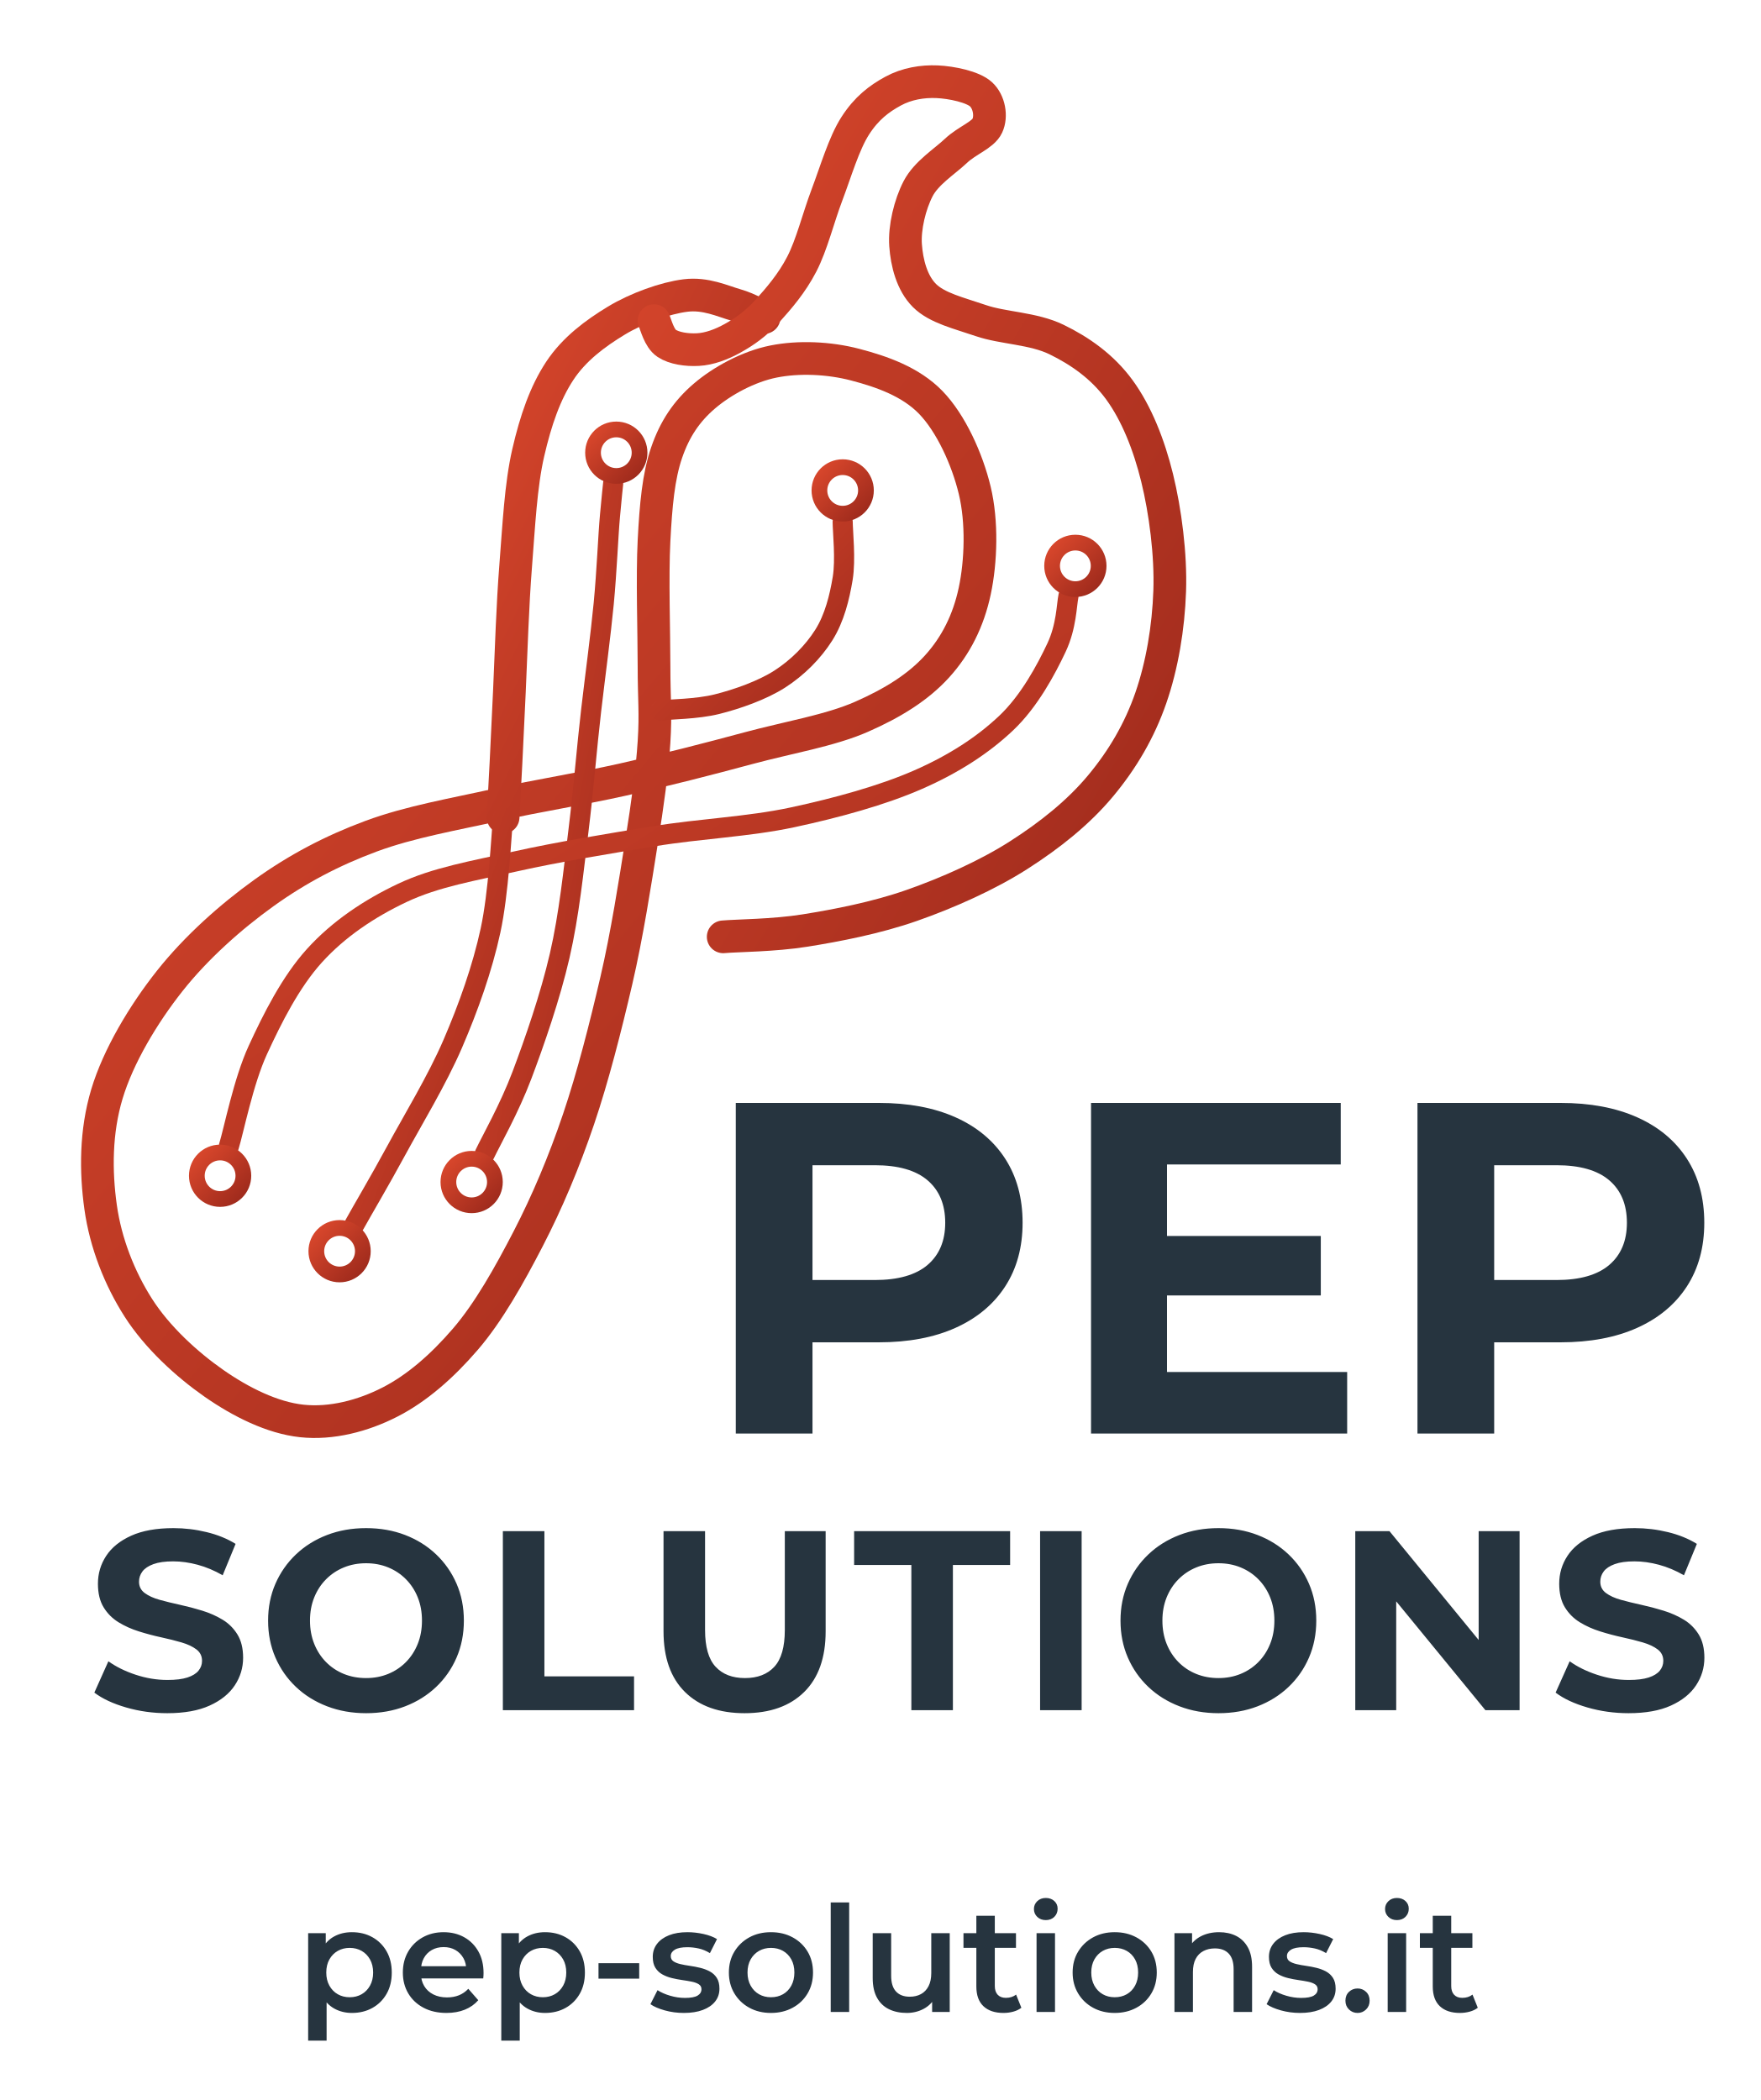
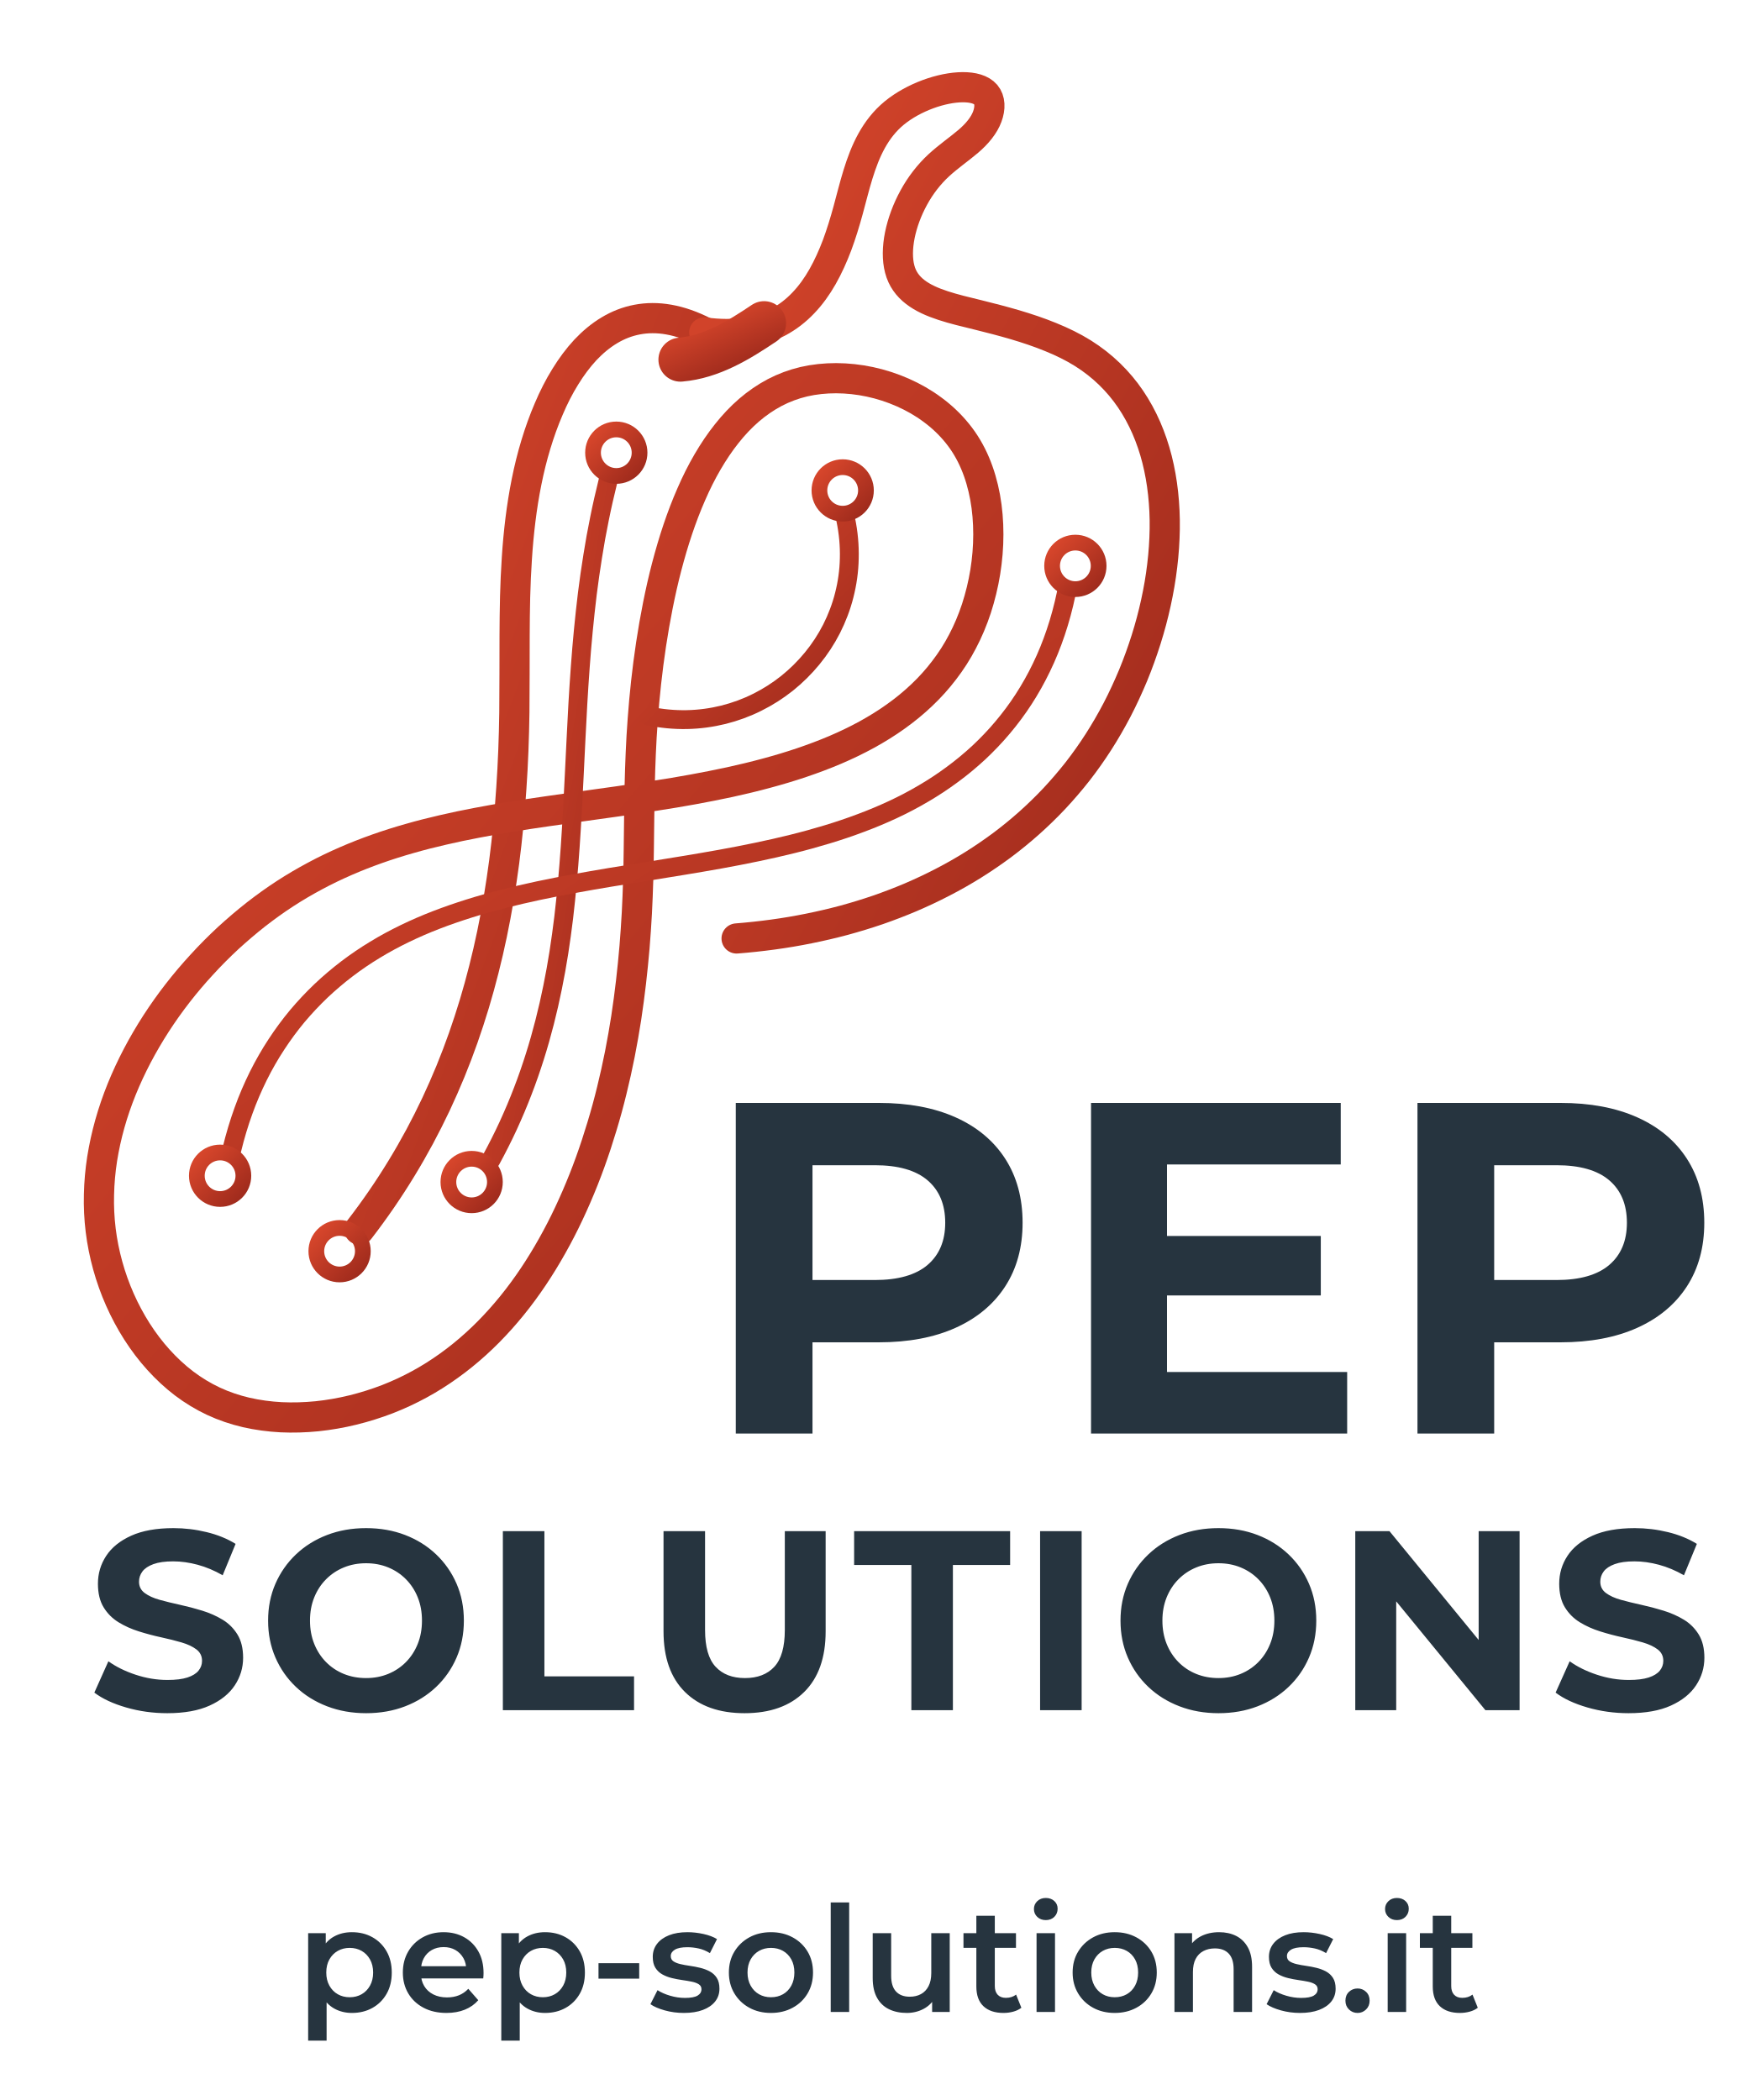
<svg xmlns="http://www.w3.org/2000/svg" viewBox="82 162 280 334" fill="none" stroke-linecap="round" stroke-linejoin="round">
  <defs>
    <linearGradient id="g" x1="0" y1="0" x2="1" y2="1">
      <stop offset="0" stop-color="#D9472C" />
      <stop offset="1" stop-color="#9E2A1C" />
    </linearGradient>
  </defs>
  <g transform="translate(86 168)">
-     <g stroke="url(#g)" stroke-width="5.2" data-spesse="1">
-       <path d="M100 100 C100 94.7 99.7 85.7 100 80 C100.3 74.3 100.7 69.8 102 66 C103.3 62.2 105.2 59.4 108 57 C110.8 54.6 115 52.3 119 51.5 C123 50.7 127.8 50.9 132 52 C136.2 53.1 140.8 54.7 144 58 C147.2 61.3 149.8 67 151 72 C152.2 77 152 83.3 151 88 C150 92.7 148 96.7 145 100 C142 103.3 138 105.8 133 108 C128 110.2 121.3 111.3 115 113 C108.7 114.7 101.7 116.5 95 118 C88.3 119.5 81.7 120.5 75 122 C68.3 123.5 61.2 124.7 55 127 C48.8 129.3 43.3 132.2 38 136 C32.7 139.8 27.2 144.7 23 150 C18.8 155.3 14.8 162 13 168 C11.2 174 11.2 180.3 12 186 C12.8 191.7 15 197.3 18 202 C21 206.7 25.7 211 30 214 C34.3 217 39.3 219.5 44 220 C48.7 220.5 53.7 219.2 58 217 C62.3 214.8 66.3 211.3 70 207 C73.7 202.7 77 196.8 80 191 C83 185.2 85.7 178.8 88 172 C90.3 165.2 92.3 157.3 94 150 C95.7 142.7 97 134.3 98 128 C99 121.7 99.7 116.7 100 112 C100.3 107.3 100 105.3 100 100 Z" />
-       <path d="M76 124 C76.2 120.7 76.7 110.7 77 104 C77.3 97.3 77.5 90.3 78 84 C78.5 77.7 78.8 71.2 80 66 C81.2 60.8 82.7 56.5 85 53 C87.3 49.5 90.7 47 94 45 C97.3 43 101.8 41.4 105 41 C108.2 40.6 110.9 41.9 113 42.5 C115.1 43.1 116.8 44.2 117.5 44.5" />
-       <path d="M100 45 C100.3 45.6 100.8 47.8 102 48.6 C103.2 49.4 105.2 49.7 107 49.6 C108.8 49.5 110.7 48.8 112.5 47.8 C114.3 46.8 116.2 45.5 118 43.5 C119.8 41.5 121.9 39.1 123.5 36 C125.1 32.9 126.1 28.7 127.5 25 C128.9 21.3 130.2 16.8 132 14 C133.8 11.2 135.8 9.7 138 8.5 C140.2 7.3 142.7 6.9 145 7 C147.3 7.1 150.7 7.8 152 9 C153.3 10.2 153.7 12.5 153 14 C152.3 15.5 149.8 16.3 148 18 C146.2 19.7 143.3 21.5 142 24 C140.7 26.5 139.8 30.2 140 33 C140.2 35.8 141 39 143 41 C145 43 148.5 43.8 152 45 C155.5 46.2 160.3 46.2 164 48 C167.7 49.8 171.3 52.3 174 56 C176.7 59.7 178.7 64.7 180 70 C181.3 75.3 182.2 82.2 182 88 C181.8 93.8 180.8 99.8 179 105 C177.2 110.2 174.5 114.8 171 119 C167.5 123.2 163 126.8 158 130 C153 133.2 146.7 136 141 138 C135.3 140 129 141.2 124 142 C119 142.8 113.2 142.8 111 143" />
+     <g stroke="url(#g)" stroke-width="4.8" data-spesse="1">
+       <path d="M108.04 46.83 C106.04 45.8 104.15 45.15 102.36 44.83 C100.57 44.51 98.89 44.53 97.32 44.83 C95.74 45.13 94.27 45.71 92.89 46.54 C91.52 47.36 90.25 48.42 89.08 49.66 C87.92 50.91 86.85 52.35 85.88 53.93 C84.9 55.51 84.03 57.22 83.26 59.04 C82.48 60.85 81.8 62.75 81.21 64.7 C80.62 66.65 80.13 68.64 79.73 70.64 C79.33 72.63 79.01 74.65 78.76 76.67 C78.51 78.7 78.32 80.73 78.19 82.78 C78.05 84.82 77.97 86.87 77.91 88.92 C77.86 90.97 77.84 93.03 77.83 95.08 C77.82 97.13 77.82 99.18 77.82 101.23 C77.82 103.27 77.81 105.31 77.79 107.34 C77.76 109.37 77.71 111.38 77.63 113.39 C77.55 115.39 77.45 117.39 77.31 119.37 C77.18 121.35 77.02 123.32 76.83 125.28 C76.64 127.24 76.42 129.18 76.17 131.11 C75.91 133.04 75.63 134.96 75.31 136.87 C74.99 138.78 74.63 140.67 74.24 142.55 C73.85 144.43 73.42 146.29 72.95 148.14 C72.48 149.99 71.98 151.83 71.43 153.65 C70.88 155.47 70.29 157.28 69.66 159.07 C69.03 160.86 68.35 162.64 67.63 164.4 C66.91 166.16 66.14 167.9 65.33 169.63 C64.51 171.36 63.65 173.07 62.74 174.77 C61.83 176.46 60.87 178.14 59.85 179.81 C58.84 181.47 57.78 183.11 56.66 184.74 C55.54 186.37 54.37 187.98 53.14 189.57" />
+       <path d="M107.99 46.87 C110.42 47.2 112.59 47.2 114.53 46.91 C116.48 46.63 118.19 46.06 119.72 45.25 C121.24 44.45 122.57 43.41 123.74 42.18 C124.91 40.96 125.92 39.55 126.8 38 C127.68 36.45 128.44 34.76 129.11 32.99 C129.77 31.21 130.34 29.35 130.86 27.45 C131.38 25.55 131.85 23.62 132.43 21.74 C133.01 19.87 133.68 18.06 134.6 16.4 C135.52 14.74 136.68 13.23 138.21 11.97 C139.75 10.71 141.64 9.69 143.56 8.98 C145.48 8.27 147.43 7.88 149.07 7.87 C150.71 7.86 152.05 8.23 152.75 9.05 C153.45 9.88 153.5 11.18 152.99 12.55 C152.49 13.91 151.4 15.26 149.98 16.47 C148.56 17.68 146.85 18.85 145.29 20.28 C143.73 21.72 142.36 23.49 141.31 25.42 C140.25 27.35 139.49 29.42 139.09 31.39 C138.69 33.37 138.66 35.25 139.07 36.8 C139.47 38.35 140.34 39.52 141.53 40.44 C142.73 41.37 144.25 42.04 145.96 42.6 C147.67 43.16 149.56 43.61 151.5 44.08 C153.44 44.56 155.42 45.07 157.37 45.64 C159.32 46.22 161.25 46.86 163.07 47.61 C164.9 48.35 166.63 49.2 168.2 50.18 C169.76 51.16 171.17 52.27 172.43 53.49 C173.69 54.71 174.81 56.05 175.78 57.48 C176.75 58.91 177.58 60.44 178.28 62.04 C178.98 63.65 179.55 65.33 179.99 67.07 C180.43 68.82 180.75 70.62 180.95 72.47 C181.15 74.33 181.24 76.22 181.21 78.14 C181.18 80.06 181.05 82.01 180.81 83.97 C180.58 85.93 180.24 87.9 179.81 89.86 C179.38 91.83 178.86 93.78 178.25 95.71 C177.64 97.64 176.95 99.55 176.18 101.42 C175.4 103.28 174.56 105.11 173.64 106.88 C172.72 108.64 171.73 110.35 170.68 111.99 C169.63 113.63 168.52 115.19 167.35 116.7 C166.17 118.2 164.94 119.63 163.66 121 C162.37 122.37 161.03 123.67 159.64 124.91 C158.25 126.15 156.81 127.32 155.33 128.43 C153.84 129.53 152.31 130.58 150.74 131.56 C149.17 132.54 147.55 133.46 145.9 134.31 C144.25 135.17 142.56 135.96 140.84 136.7 C139.12 137.43 137.37 138.1 135.59 138.72 C133.8 139.33 131.99 139.88 130.16 140.38 C128.33 140.87 126.47 141.3 124.59 141.68 C122.71 142.06 120.82 142.38 118.9 142.64 C116.99 142.9 115.06 143.11 113.13 143.26" />
+       <path d="M98.21 108.37 C98.35 106.49 98.52 104.54 98.74 102.55 C98.96 100.56 99.22 98.53 99.53 96.48 C99.84 94.43 100.2 92.36 100.61 90.3 C101.02 88.24 101.48 86.19 102.01 84.16 C102.54 82.14 103.12 80.15 103.77 78.22 C104.42 76.28 105.14 74.4 105.93 72.6 C106.71 70.8 107.57 69.08 108.51 67.47 C109.45 65.86 110.46 64.35 111.56 62.97 C112.65 61.59 113.83 60.34 115.1 59.24 C116.37 58.15 117.73 57.21 119.18 56.44 C120.63 55.68 122.18 55.1 123.82 54.71 C125.47 54.33 127.2 54.15 128.97 54.15 C130.74 54.16 132.54 54.35 134.32 54.73 C136.1 55.11 137.86 55.68 139.54 56.42 C141.22 57.16 142.82 58.07 144.28 59.16 C145.75 60.24 147.08 61.5 148.22 62.91 C149.37 64.33 150.31 65.91 151.04 67.63 C151.77 69.34 152.3 71.18 152.65 73.09 C153 75.01 153.16 76.99 153.16 78.99 C153.16 80.99 152.99 83.01 152.67 84.99 C152.35 86.97 151.87 88.91 151.27 90.77 C150.66 92.62 149.92 94.38 149.06 96.01 C148.21 97.65 147.23 99.17 146.14 100.59 C145.06 102.01 143.87 103.33 142.58 104.55 C141.3 105.77 139.92 106.9 138.46 107.94 C137 108.99 135.46 109.94 133.85 110.83 C132.24 111.71 130.56 112.52 128.83 113.26 C127.09 114 125.3 114.67 123.47 115.29 C121.64 115.91 119.76 116.47 117.86 116.98 C115.95 117.5 114.02 117.96 112.06 118.39 C110.11 118.81 108.14 119.2 106.16 119.56 C104.19 119.92 102.21 120.25 100.24 120.55 C98.26 120.86 96.3 121.15 94.36 121.43 C92.41 121.71 90.48 121.98 88.57 122.24 C86.65 122.51 84.76 122.77 82.88 123.05 C80.99 123.32 79.13 123.6 77.29 123.9 C75.44 124.2 73.61 124.52 71.8 124.87 C69.99 125.21 68.2 125.59 66.43 126 C64.65 126.41 62.9 126.85 61.17 127.35 C59.43 127.84 57.72 128.38 56.02 128.98 C54.33 129.58 52.65 130.23 51 130.95 C49.35 131.67 47.71 132.45 46.1 133.32 C44.49 134.18 42.9 135.11 41.33 136.13 C39.76 137.15 38.22 138.26 36.7 139.44 C35.19 140.63 33.71 141.89 32.27 143.21 C30.84 144.54 29.44 145.94 28.11 147.4 C26.77 148.85 25.48 150.37 24.26 151.94 C23.04 153.51 21.89 155.13 20.81 156.8 C19.74 158.46 18.74 160.17 17.82 161.92 C16.91 163.66 16.08 165.44 15.35 167.24 C14.62 169.05 13.99 170.88 13.47 172.73 C12.95 174.58 12.54 176.45 12.24 178.33 C11.95 180.21 11.78 182.1 11.74 183.99 C11.69 185.88 11.78 187.77 12.01 189.66 C12.24 191.55 12.62 193.43 13.13 195.28 C13.64 197.13 14.29 198.95 15.07 200.71 C15.85 202.47 16.76 204.17 17.78 205.77 C18.81 207.38 19.95 208.89 21.21 210.28 C22.46 211.66 23.82 212.93 25.28 214.04 C26.75 215.15 28.31 216.1 29.96 216.87 C31.61 217.64 33.36 218.23 35.16 218.65 C36.96 219.06 38.82 219.31 40.7 219.41 C42.59 219.5 44.51 219.44 46.42 219.25 C48.33 219.05 50.23 218.72 52.11 218.26 C53.98 217.8 55.82 217.22 57.59 216.54 C59.36 215.85 61.06 215.06 62.69 214.17 C64.33 213.28 65.89 212.29 67.39 211.21 C68.89 210.14 70.32 208.97 71.69 207.73 C73.06 206.49 74.37 205.16 75.61 203.77 C76.85 202.38 78.04 200.92 79.16 199.39 C80.28 197.87 81.34 196.29 82.34 194.65 C83.34 193.02 84.29 191.33 85.18 189.6 C86.07 187.88 86.9 186.1 87.68 184.3 C88.46 182.5 89.19 180.66 89.86 178.8 C90.53 176.94 91.15 175.05 91.72 173.15 C92.3 171.25 92.82 169.34 93.29 167.41 C93.76 165.49 94.19 163.57 94.57 161.64 C94.95 159.72 95.28 157.8 95.58 155.89 C95.87 153.98 96.12 152.09 96.34 150.21 C96.56 148.33 96.74 146.47 96.9 144.63 C97.05 142.8 97.17 140.99 97.27 139.22 C97.36 137.44 97.43 135.71 97.48 134.01 C97.53 132.3 97.56 130.63 97.58 128.98 C97.61 127.32 97.62 125.67 97.64 124.01 C97.66 122.36 97.68 120.69 97.72 119 C97.76 117.31 97.81 115.59 97.89 113.83 C97.96 112.06 98.07 110.25 98.21 108.37 Z" />
    </g>
-     <g stroke="url(#g)" stroke-width="3.2" data-piste="1">
-       <path d="M93.5 70.9 C93.4 71.8 93.3 72.8 93 76 C92.7 79.2 92.5 84.8 92 90 C91.5 95.2 90.7 101 90 107 C89.3 113 88.8 119.5 88 126 C87.2 132.5 86.5 139.5 85 146 C83.5 152.5 81 159.7 79 165 C77 170.3 74.1 175.4 73.1 177.5" />
-       <path d="M165.9 88.8 C165.6 90.2 165.6 93.6 164 97 C162.4 100.4 159.7 105.5 156 109 C152.3 112.5 147.7 115.5 142 118 C136.3 120.5 129 122.5 122 124 C115 125.5 107.3 125.8 100 127 C92.7 128.2 84.7 129.5 78 131 C71.3 132.5 65.3 133.5 60 136 C54.7 138.5 49.8 141.8 46 146 C42.2 150.2 39.3 156 37 161 C34.7 166 33.2 173.7 32.4 176.3" />
-       <path d="M130 77 C130 78.5 130.5 83 130 86 C129.5 89 128.7 92.3 127 95 C125.3 97.7 122.8 100.2 120 102 C117.2 103.8 113.2 105.2 110 106 C106.8 106.8 102.5 106.8 101 107" />
-       <path d="M76 124 C75.7 127 75.3 136 74 142 C72.7 148 70.5 154.2 68 160 C65.5 165.8 61.6 172.2 59 177 C56.4 181.8 53.5 186.7 52.4 188.7" />
+     <g stroke="url(#g)" stroke-width="7.0" data-linguetta="1">
+       <path d="M117.5 45.4 C115.5 46.74 113.41 48.09 111.2 49.15 C108.99 50.21 106.67 50.99 104.2 51.2" />
+     </g>
+     <g stroke="url(#g)" stroke-width="3.0" data-piste="1">
+       <path d="M92.69 70.46 C92.19 72.48 91.73 74.49 91.33 76.49 C90.92 78.49 90.56 80.48 90.25 82.46 C89.93 84.44 89.65 86.42 89.4 88.39 C89.16 90.36 88.95 92.31 88.76 94.27 C88.57 96.22 88.41 98.17 88.27 100.1 C88.13 102.04 88 103.97 87.89 105.9 C87.78 107.82 87.68 109.74 87.59 111.65 C87.49 113.57 87.4 115.47 87.31 117.37 C87.21 119.27 87.12 121.17 87.02 123.06 C86.91 124.94 86.8 126.83 86.67 128.71 C86.54 130.59 86.39 132.46 86.22 134.33 C86.05 136.2 85.86 138.06 85.64 139.92 C85.41 141.78 85.16 143.64 84.87 145.49 C84.58 147.34 84.25 149.19 83.87 151.04 C83.5 152.88 83.08 154.72 82.61 156.56 C82.14 158.4 81.62 160.24 81.04 162.07 C80.46 163.9 79.83 165.73 79.12 167.56 C78.42 169.39 77.65 171.21 76.81 173.04 C75.97 174.86 75.05 176.68 74.06 178.5" />
+       <path d="M165.55 88.39 C165.1 90.55 164.54 92.61 163.88 94.57 C163.22 96.53 162.46 98.4 161.6 100.17 C160.75 101.94 159.8 103.62 158.77 105.21 C157.74 106.8 156.62 108.3 155.43 109.71 C154.24 111.13 152.97 112.45 151.64 113.7 C150.3 114.94 148.9 116.1 147.43 117.18 C145.97 118.26 144.45 119.27 142.87 120.19 C141.3 121.12 139.68 121.97 138.01 122.75 C136.34 123.53 134.62 124.25 132.87 124.9 C131.12 125.56 129.34 126.16 127.52 126.71 C125.7 127.26 123.86 127.77 121.99 128.23 C120.12 128.7 118.22 129.12 116.31 129.52 C114.41 129.92 112.48 130.29 110.55 130.64 C108.61 130.99 106.67 131.32 104.73 131.64 C102.78 131.96 100.83 132.27 98.89 132.59 C96.94 132.9 95 133.21 93.07 133.53 C91.13 133.85 89.2 134.19 87.29 134.54 C85.38 134.89 83.48 135.26 81.6 135.66 C79.73 136.06 77.87 136.49 76.03 136.96 C74.2 137.43 72.39 137.93 70.62 138.49 C68.84 139.05 67.1 139.65 65.39 140.31 C63.68 140.97 62.01 141.69 60.38 142.48 C58.75 143.27 57.17 144.12 55.63 145.06 C54.09 145.99 52.6 147 51.17 148.09 C49.74 149.18 48.36 150.35 47.04 151.6 C45.73 152.85 44.48 154.18 43.29 155.59 C42.11 157.01 41 158.51 39.96 160.1 C38.92 161.68 37.96 163.36 37.08 165.12 C36.21 166.88 35.41 168.73 34.71 170.68 C34.01 172.62 33.4 174.65 32.88 176.78" />
+       <path d="M130.48 76.62 C130.92 78.73 131.1 80.79 131.05 82.81 C131.01 84.82 130.73 86.77 130.25 88.65 C129.78 90.52 129.09 92.31 128.24 94 C127.38 95.69 126.34 97.27 125.15 98.72 C123.96 100.17 122.62 101.5 121.16 102.67 C119.69 103.84 118.1 104.86 116.4 105.7 C114.71 106.55 112.91 107.21 111.04 107.68 C109.17 108.14 107.23 108.41 105.23 108.45 C103.24 108.49 101.19 108.3 99.12 107.87" />
    </g>
    <g stroke="url(#g)" stroke-width="2.5" data-nodi="1">
      <circle cx="94" cy="66" r="3.7" />
+       <circle cx="130" cy="72" r="3.7" />
      <circle cx="167" cy="84" r="3.7" />
-       <circle cx="130" cy="72" r="3.7" />
      <circle cx="31" cy="181" r="3.7" />
      <circle cx="50" cy="193" r="3.7" />
      <circle cx="71" cy="182" r="3.7" />
    </g>
  </g>
  <g fill="#26343F">
    <path transform="translate(192.77 390.00) scale(0.07512)" d="M82.946 0.0V-700.0H385.552Q479.932 -700.0 548.113 -669.509Q616.294 -639.017 653.183 -581.931Q690.071 -524.844 690.071 -446.258Q690.071 -368.275 653.183 -311.387Q616.294 -254.499 548.113 -223.809Q479.932 -193.119 385.552 -193.119H172.915L245.331 -265.759V0.0ZM245.331 -248.207 172.915 -325.037H377.19Q451.533 -325.037 488.911 -356.993Q526.289 -388.949 526.289 -446.258Q526.289 -504.17 488.911 -536.126Q451.533 -568.082 377.19 -568.082H172.915L245.331 -644.912ZM834.946 0.0V-700.0H1363.518V-569.669H995.745V-130.331H1377.122V0.0ZM983.969 -292.326V-418.277H1321.312V-292.326ZM1525.946 0.0V-700.0H1828.552Q1922.932 -700.0 1991.113 -669.509Q2059.294 -639.017 2096.183 -581.931Q2133.071 -524.844 2133.071 -446.258Q2133.071 -368.275 2096.183 -311.387Q2059.294 -254.499 1991.113 -223.809Q1922.932 -193.119 1828.552 -193.119H1615.915L1688.331 -265.759V0.0ZM1688.331 -248.207 1615.915 -325.037H1820.19Q1894.533 -325.037 1931.911 -356.993Q1969.289 -388.949 1969.289 -446.258Q1969.289 -504.17 1931.911 -536.126Q1894.533 -568.082 1820.19 -568.082H1615.915L1688.331 -644.912Z" />
    <path transform="translate(95.86 434.00) scale(0.04068)" d="M313.173 11.776Q229.397 11.776 152.224 -10.637Q75.051 -33.051 28.085 -68.671L82.966 -191.192Q127.535 -159.175 189.337 -138.658Q251.139 -118.141 313.966 -118.141Q362.448 -118.141 391.904 -127.77Q421.36 -137.399 435.187 -154.347Q449.014 -171.294 449.014 -192.949Q449.014 -221.0 426.808 -237.732Q404.601 -254.465 368.592 -264.982Q332.584 -275.499 289.17 -284.904Q245.757 -294.309 202.145 -308.007Q158.533 -321.706 122.524 -343.8Q86.516 -365.895 64.309 -402.188Q42.102 -438.482 42.102 -494.482Q42.102 -554.051 74.378 -603.327Q106.654 -652.603 172.215 -682.19Q237.776 -711.776 337.329 -711.776Q402.898 -711.776 467.071 -696.173Q531.243 -680.569 580.209 -650.173L529.725 -527.445Q481.346 -555.255 431.94 -568.557Q382.535 -581.859 335.932 -581.859Q288.657 -581.859 259.003 -571.031Q229.348 -560.204 216.021 -542.36Q202.694 -524.516 202.694 -502.258Q202.694 -474.603 224.9 -458.069Q247.107 -441.535 283.116 -431.518Q319.124 -421.501 362.736 -411.993Q406.348 -402.484 449.762 -389.088Q493.175 -375.691 529.184 -353.898Q565.192 -332.105 587.399 -296.01Q609.606 -259.915 609.606 -204.915Q609.606 -146.346 577.028 -97.069Q544.45 -47.793 478.786 -18.009Q413.122 11.776 313.173 11.776ZM1090.519 11.776Q1007.866 11.776 937.648 -15.224Q867.431 -42.224 815.939 -91.12Q764.448 -140.017 735.853 -205.953Q707.258 -271.888 707.258 -350.187Q707.258 -428.486 735.854 -494.149Q764.45 -559.813 816.017 -608.882Q867.584 -657.95 937.565 -684.863Q1007.546 -711.776 1090.19 -711.776Q1173.173 -711.776 1242.811 -684.971Q1312.449 -658.165 1363.887 -609.291Q1415.326 -560.416 1443.922 -494.544Q1472.518 -428.673 1472.518 -350.127Q1472.518 -271.581 1443.923 -205.497Q1415.329 -139.414 1363.889 -90.624Q1312.449 -41.835 1242.811 -15.029Q1173.173 11.776 1090.519 11.776ZM1090.172 -125.521Q1137.068 -125.521 1176.776 -141.835Q1216.483 -158.148 1246.085 -188.101Q1275.686 -218.054 1292.211 -259.183Q1308.737 -300.313 1308.737 -350.182Q1308.737 -400.051 1292.279 -440.947Q1275.821 -481.843 1246.191 -511.829Q1216.561 -541.815 1176.832 -558.147Q1137.104 -574.479 1090.208 -574.479Q1043.312 -574.479 1003.425 -558.127Q963.538 -541.776 933.804 -511.754Q904.07 -481.732 887.555 -440.789Q871.039 -399.846 871.039 -350.199Q871.039 -300.552 887.527 -259.423Q904.014 -218.293 933.698 -188.131Q963.382 -157.969 1003.329 -141.745Q1043.276 -125.521 1090.172 -125.521ZM1624.946 0.0V-700.0H1787.331V-132.314H2137.725V0.0ZM2569.81 11.776Q2420.878 11.776 2336.912 -71.0Q2252.946 -153.776 2252.946 -308.363V-700.0H2415.331V-313.552Q2415.331 -214.243 2456.399 -169.882Q2497.467 -125.521 2571.207 -125.521Q2645.343 -125.521 2686.213 -169.882Q2727.082 -214.243 2727.082 -313.552V-700.0H2886.674V-308.363Q2886.674 -153.776 2802.708 -71.0Q2718.742 11.776 2569.81 11.776ZM3221.706 0.0V-567.686H2998.0V-700H3607.796V-567.686H3384.09V0.0ZM3724.946 0.0V-700.0H3887.331V0.0ZM4422.519 11.776Q4339.866 11.776 4269.648 -15.224Q4199.431 -42.224 4147.939 -91.12Q4096.448 -140.017 4067.853 -205.953Q4039.258 -271.888 4039.258 -350.187Q4039.258 -428.486 4067.854 -494.149Q4096.45 -559.813 4148.017 -608.882Q4199.584 -657.95 4269.565 -684.863Q4339.546 -711.776 4422.19 -711.776Q4505.173 -711.776 4574.811 -684.971Q4644.449 -658.165 4695.887 -609.291Q4747.326 -560.416 4775.922 -494.544Q4804.518 -428.673 4804.518 -350.127Q4804.518 -271.581 4775.923 -205.497Q4747.329 -139.414 4695.889 -90.624Q4644.449 -41.835 4574.811 -15.029Q4505.173 11.776 4422.519 11.776ZM4422.172 -125.521Q4469.068 -125.521 4508.776 -141.835Q4548.483 -158.148 4578.085 -188.101Q4607.686 -218.054 4624.211 -259.183Q4640.737 -300.313 4640.737 -350.182Q4640.737 -400.051 4624.279 -440.947Q4607.821 -481.843 4578.191 -511.829Q4548.561 -541.815 4508.832 -558.147Q4469.104 -574.479 4422.208 -574.479Q4375.312 -574.479 4335.425 -558.127Q4295.538 -541.776 4265.804 -511.754Q4236.07 -481.732 4219.555 -440.789Q4203.039 -399.846 4203.039 -350.199Q4203.039 -300.552 4219.527 -259.423Q4236.014 -218.293 4265.698 -188.131Q4295.382 -157.969 4335.329 -141.745Q4375.276 -125.521 4422.172 -125.521ZM4956.946 0.0V-700.0H5090.606L5503.929 -195.558H5439.272V-700.0H5599.277V0.0H5465.618L5052.294 -504.442H5116.952V0.0ZM6025.173 11.776Q5941.397 11.776 5864.224 -10.637Q5787.051 -33.051 5740.085 -68.671L5794.966 -191.192Q5839.535 -159.175 5901.337 -138.658Q5963.139 -118.141 6025.966 -118.141Q6074.448 -118.141 6103.904 -127.77Q6133.36 -137.399 6147.187 -154.347Q6161.014 -171.294 6161.014 -192.949Q6161.014 -221.0 6138.808 -237.732Q6116.601 -254.465 6080.592 -264.982Q6044.584 -275.499 6001.17 -284.904Q5957.757 -294.309 5914.145 -308.007Q5870.533 -321.706 5834.524 -343.8Q5798.516 -365.895 5776.309 -402.188Q5754.102 -438.482 5754.102 -494.482Q5754.102 -554.051 5786.378 -603.327Q5818.654 -652.603 5884.215 -682.19Q5949.776 -711.776 6049.329 -711.776Q6114.898 -711.776 6179.071 -696.173Q6243.243 -680.569 6292.209 -650.173L6241.725 -527.445Q6193.346 -555.255 6143.94 -568.557Q6094.535 -581.859 6047.932 -581.859Q6000.657 -581.859 5971.003 -571.031Q5941.348 -560.204 5928.021 -542.36Q5914.694 -524.516 5914.694 -502.258Q5914.694 -474.603 5936.9 -458.069Q5959.107 -441.535 5995.116 -431.518Q6031.124 -421.501 6074.736 -411.993Q6118.348 -402.484 6161.762 -389.088Q6205.175 -375.691 6241.184 -353.898Q6277.192 -332.105 6299.399 -296.01Q6321.606 -259.915 6321.606 -204.915Q6321.606 -146.346 6289.028 -97.069Q6256.45 -47.793 6190.786 -18.009Q6125.122 11.776 6025.173 11.776Z" />
    <path transform="translate(129.07 482.00) scale(0.02348)" d="M378.431 6.517Q312.655 6.517 259.19 -23.112Q205.724 -52.741 174.582 -113.5Q143.44 -174.259 143.44 -266.905Q143.44 -360.681 173.517 -421.004Q203.595 -481.328 256.996 -510.892Q310.396 -540.457 378.431 -540.457Q456.526 -540.457 517.396 -506.392Q578.267 -472.328 613.396 -411.004Q648.526 -349.681 648.526 -266.905Q648.526 -184.129 613.396 -122.806Q578.267 -61.483 517.396 -27.483Q456.526 6.517 378.431 6.517ZM82.216 194.0V-533.94H201.44V-407.698L197.215 -266.034L207.215 -124.371V194.0ZM363.612 -99.827Q408.638 -99.827 444.31 -120.099Q479.983 -140.371 501.125 -178.302Q522.267 -216.233 522.267 -266.905Q522.267 -318.578 501.125 -356.073Q479.983 -393.569 444.31 -413.841Q408.638 -434.112 363.612 -434.112Q318.586 -434.112 282.914 -413.841Q247.241 -393.569 226.099 -356.073Q204.957 -318.578 204.957 -266.905Q204.957 -216.233 226.099 -178.302Q247.241 -140.371 282.914 -120.099Q318.586 -99.827 363.612 -99.827ZM1018.845 6.517Q930.164 6.517 863.5 -28.741Q796.836 -64.0 760.19 -125.888Q723.543 -187.776 723.543 -267.034Q723.543 -346.552 759.254 -408.375Q794.966 -470.198 857.629 -505.328Q920.293 -540.457 999.586 -540.457Q1077.974 -540.457 1139.073 -506.28Q1200.172 -472.103 1235.142 -409.974Q1270.112 -347.845 1270.112 -263.552Q1270.112 -255.905 1269.547 -245.759Q1268.983 -235.612 1267.983 -227.095H823.474V-309.974H1201.966L1152.664 -283.586Q1153.535 -329.517 1133.763 -364.642Q1113.991 -399.767 1079.625 -419.668Q1045.259 -439.569 999.845 -439.569Q954.431 -439.569 919.565 -419.668Q884.698 -399.767 865.427 -364.207Q846.155 -328.647 846.155 -280.974V-260.905Q846.155 -212.845 867.991 -176.09Q889.827 -139.336 929.759 -119Q969.69 -98.664 1022.362 -98.664Q1067.328 -98.664 1103.147 -113.017Q1138.966 -127.371 1166.836 -156.948L1234.336 -79.741Q1197.819 -37.612 1143.237 -15.547Q1088.655 6.517 1018.845 6.517ZM1686.431 6.517Q1620.655 6.517 1567.19 -23.112Q1513.724 -52.741 1482.582 -113.5Q1451.44 -174.259 1451.44 -266.905Q1451.44 -360.681 1481.517 -421.004Q1511.595 -481.328 1564.996 -510.892Q1618.396 -540.457 1686.431 -540.457Q1764.526 -540.457 1825.396 -506.392Q1886.267 -472.328 1921.396 -411.004Q1956.526 -349.681 1956.526 -266.905Q1956.526 -184.129 1921.396 -122.806Q1886.267 -61.483 1825.396 -27.483Q1764.526 6.517 1686.431 6.517ZM1390.216 194.0V-533.94H1509.44V-407.698L1505.215 -266.034L1515.215 -124.371V194.0ZM1671.612 -99.827Q1716.638 -99.827 1752.31 -120.099Q1787.983 -140.371 1809.125 -178.302Q1830.267 -216.233 1830.267 -266.905Q1830.267 -318.578 1809.125 -356.073Q1787.983 -393.569 1752.31 -413.841Q1716.638 -434.112 1671.612 -434.112Q1626.586 -434.112 1590.914 -413.841Q1555.241 -393.569 1534.099 -356.073Q1512.957 -318.578 1512.957 -266.905Q1512.957 -216.233 1534.099 -178.302Q1555.241 -140.371 1590.914 -120.099Q1626.586 -99.827 1671.612 -99.827ZM2048.578 -225.767V-330.465H2324.198V-225.767ZM2626.457 6.517Q2559.069 6.517 2497.599 -10.659Q2436.129 -27.836 2400.224 -52.707L2448.293 -147.724Q2483.81 -124.724 2534.004 -109.983Q2584.198 -95.241 2634.069 -95.241Q2693.353 -95.241 2719.608 -110.948Q2745.862 -126.655 2745.862 -154.328Q2745.862 -175.905 2727.991 -187.5Q2710.121 -199.095 2680.815 -205.142Q2651.509 -211.19 2616.267 -216.125Q2581.026 -221.06 2545.72 -229.625Q2510.414 -238.19 2481.108 -254.448Q2451.802 -270.707 2433.931 -299.03Q2416.06 -327.353 2416.06 -373.483Q2416.06 -423.741 2444.948 -461.388Q2473.836 -499.034 2526.323 -519.746Q2578.81 -540.457 2650.784 -540.457Q2704.69 -540.457 2759.901 -528.151Q2815.112 -515.845 2851.146 -493.715L2803.077 -398.698Q2765.431 -421.698 2726.672 -430.198Q2687.914 -438.698 2650.302 -438.698Q2593.371 -438.698 2565.681 -421.991Q2537.991 -405.285 2537.991 -378.741Q2537.991 -355.422 2555.862 -343.328Q2573.733 -331.233 2603.039 -324.315Q2632.345 -317.396 2667.586 -312.461Q2702.827 -307.526 2738.069 -298.896Q2773.31 -290.267 2802.616 -274.444Q2831.922 -258.621 2849.793 -230.733Q2867.664 -202.845 2867.664 -157.586Q2867.664 -107.715 2838.405 -70.875Q2809.146 -34.034 2755.289 -13.759Q2701.431 6.517 2626.457 6.517ZM3216.457 6.517Q3134.286 6.517 3069.997 -28.677Q3005.707 -63.871 2968.625 -125.857Q2931.543 -187.844 2931.543 -267.182Q2931.543 -347.422 2968.788 -408.848Q3006.033 -470.274 3069.969 -505.365Q3133.905 -540.457 3216.457 -540.457Q3299.009 -540.457 3363.493 -505.422Q3427.978 -470.387 3464.674 -409.06Q3501.371 -347.732 3501.371 -267.171Q3501.371 -187.517 3464.789 -125.694Q3428.207 -63.871 3363.397 -28.677Q3298.587 6.517 3216.457 6.517ZM3216.457 -99.827Q3262.353 -99.827 3298.026 -120.099Q3333.698 -140.371 3354.405 -178.366Q3375.112 -216.362 3375.112 -267.144Q3375.112 -318.707 3354.405 -356.138Q3333.698 -393.569 3298.026 -413.841Q3262.353 -434.112 3216.892 -434.112Q3171.431 -434.112 3135.759 -413.841Q3100.086 -393.569 3078.944 -356.138Q3057.802 -318.707 3057.802 -267.144Q3057.802 -216.362 3078.944 -178.366Q3100.086 -140.371 3135.697 -120.099Q3171.308 -99.827 3216.457 -99.827ZM3621.216 0.0V-742.0H3746.215V0.0ZM4136.474 6.517Q4067.991 6.517 4015.927 -18.677Q3963.862 -43.871 3934.733 -96.453Q3905.604 -149.034 3905.604 -229.328V-533.94H4030.603V-245.69Q4030.603 -173.759 4063.534 -138.569Q4096.465 -103.379 4156.457 -103.379Q4199.966 -103.379 4232.703 -121.28Q4265.44 -139.181 4283.841 -175Q4302.241 -210.819 4302.241 -263.879V-533.94H4427.241V0.0H4308.017V-144.069L4329.25 -100.198Q4301.991 -48.388 4250.233 -20.935Q4198.474 6.517 4136.474 6.517ZM4791.655 6.517Q4703.905 6.517 4655.707 -38.841Q4607.509 -84.198 4607.509 -172.819V-651.715H4732.508V-175.69Q4732.508 -137.629 4752.103 -116.664Q4771.698 -95.698 4807.371 -95.698Q4848.56 -95.698 4876.655 -117.664L4912.371 -28.578Q4889.853 -10.966 4857.707 -2.224Q4825.56 6.517 4791.655 6.517ZM4520.319 -434.241V-533.94H4875.853V-434.241ZM5015.216 0.0V-533.94H5140.215V0.0ZM5077.715 -622.345Q5042.707 -622.345 5020.073 -644.026Q4997.44 -665.707 4997.44 -697.293Q4997.44 -728.879 5020.073 -750.56Q5042.707 -772.241 5077.715 -772.241Q5112.724 -772.241 5135.358 -751.69Q5157.991 -731.138 5157.991 -699.552Q5157.991 -666.707 5135.793 -644.526Q5113.595 -622.345 5077.715 -622.345ZM5544.457 6.517Q5462.286 6.517 5397.997 -28.677Q5333.707 -63.871 5296.625 -125.857Q5259.543 -187.844 5259.543 -267.182Q5259.543 -347.422 5296.788 -408.848Q5334.033 -470.274 5397.969 -505.365Q5461.905 -540.457 5544.457 -540.457Q5627.009 -540.457 5691.493 -505.422Q5755.978 -470.387 5792.674 -409.06Q5829.371 -347.732 5829.371 -267.171Q5829.371 -187.517 5792.789 -125.694Q5756.207 -63.871 5691.397 -28.677Q5626.587 6.517 5544.457 6.517ZM5544.457 -99.827Q5590.353 -99.827 5626.026 -120.099Q5661.698 -140.371 5682.405 -178.366Q5703.112 -216.362 5703.112 -267.144Q5703.112 -318.707 5682.405 -356.138Q5661.698 -393.569 5626.026 -413.841Q5590.353 -434.112 5544.892 -434.112Q5499.431 -434.112 5463.759 -413.841Q5428.086 -393.569 5406.944 -356.138Q5385.802 -318.707 5385.802 -267.144Q5385.802 -216.362 5406.944 -178.366Q5428.086 -140.371 5463.697 -120.099Q5499.308 -99.827 5544.457 -99.827ZM5949.216 0.0V-533.94H6068.44V-389.612L6047.207 -433.871Q6074.853 -485.422 6128.483 -512.94Q6182.112 -540.457 6251.724 -540.457Q6316.465 -540.457 6366.595 -515.392Q6416.724 -490.328 6445.789 -438.504Q6474.853 -386.681 6474.853 -305.905V0.0H6349.854V-289.543Q6349.854 -360.569 6316.616 -395.565Q6283.379 -430.56 6222.776 -430.56Q6178.879 -430.56 6145.013 -412.66Q6111.146 -394.759 6092.681 -359.44Q6074.215 -324.121 6074.215 -270.06V0.0ZM6799.457 6.517Q6732.069 6.517 6670.599 -10.659Q6609.129 -27.836 6573.224 -52.707L6621.293 -147.724Q6656.81 -124.724 6707.004 -109.983Q6757.198 -95.241 6807.069 -95.241Q6866.353 -95.241 6892.608 -110.948Q6918.862 -126.655 6918.862 -154.328Q6918.862 -175.905 6900.991 -187.5Q6883.121 -199.095 6853.815 -205.142Q6824.509 -211.19 6789.267 -216.125Q6754.026 -221.06 6718.72 -229.625Q6683.414 -238.19 6654.108 -254.448Q6624.802 -270.707 6606.931 -299.03Q6589.06 -327.353 6589.06 -373.483Q6589.06 -423.741 6617.948 -461.388Q6646.836 -499.034 6699.323 -519.746Q6751.81 -540.457 6823.784 -540.457Q6877.69 -540.457 6932.901 -528.151Q6988.112 -515.845 7024.146 -493.715L6976.077 -398.698Q6938.431 -421.698 6899.672 -430.198Q6860.914 -438.698 6823.302 -438.698Q6766.371 -438.698 6738.681 -421.991Q6710.991 -405.285 6710.991 -378.741Q6710.991 -355.422 6728.862 -343.328Q6746.733 -331.233 6776.039 -324.315Q6805.345 -317.396 6840.586 -312.461Q6875.827 -307.526 6911.069 -298.896Q6946.31 -290.267 6975.616 -274.444Q7004.922 -258.621 7022.793 -230.733Q7040.664 -202.845 7040.664 -157.586Q7040.664 -107.715 7011.405 -70.875Q6982.146 -34.034 6928.289 -13.759Q6874.431 6.517 6799.457 6.517ZM7189.396 6.517Q7155.164 6.517 7131.095 -16.922Q7107.026 -40.362 7107.026 -76.465Q7107.026 -113.569 7131.095 -136.379Q7155.164 -159.189 7189.396 -159.189Q7222.759 -159.189 7246.827 -136.379Q7270.896 -113.569 7270.896 -76.465Q7270.896 -40.362 7246.827 -16.922Q7222.759 6.517 7189.396 6.517ZM7393.216 0.0V-533.94H7518.215V0.0ZM7455.715 -622.345Q7420.707 -622.345 7398.073 -644.026Q7375.44 -665.707 7375.44 -697.293Q7375.44 -728.879 7398.073 -750.56Q7420.707 -772.241 7455.715 -772.241Q7490.724 -772.241 7513.358 -751.69Q7535.991 -731.138 7535.991 -699.552Q7535.991 -666.707 7513.793 -644.526Q7491.595 -622.345 7455.715 -622.345ZM7882.655 6.517Q7794.905 6.517 7746.707 -38.841Q7698.509 -84.198 7698.509 -172.819V-651.715H7823.508V-175.69Q7823.508 -137.629 7843.103 -116.664Q7862.698 -95.698 7898.371 -95.698Q7939.56 -95.698 7967.655 -117.664L8003.371 -28.578Q7980.853 -10.966 7948.707 -2.224Q7916.56 6.517 7882.655 6.517ZM7611.319 -434.241V-533.94H7966.853V-434.241Z" />
  </g>
</svg>
